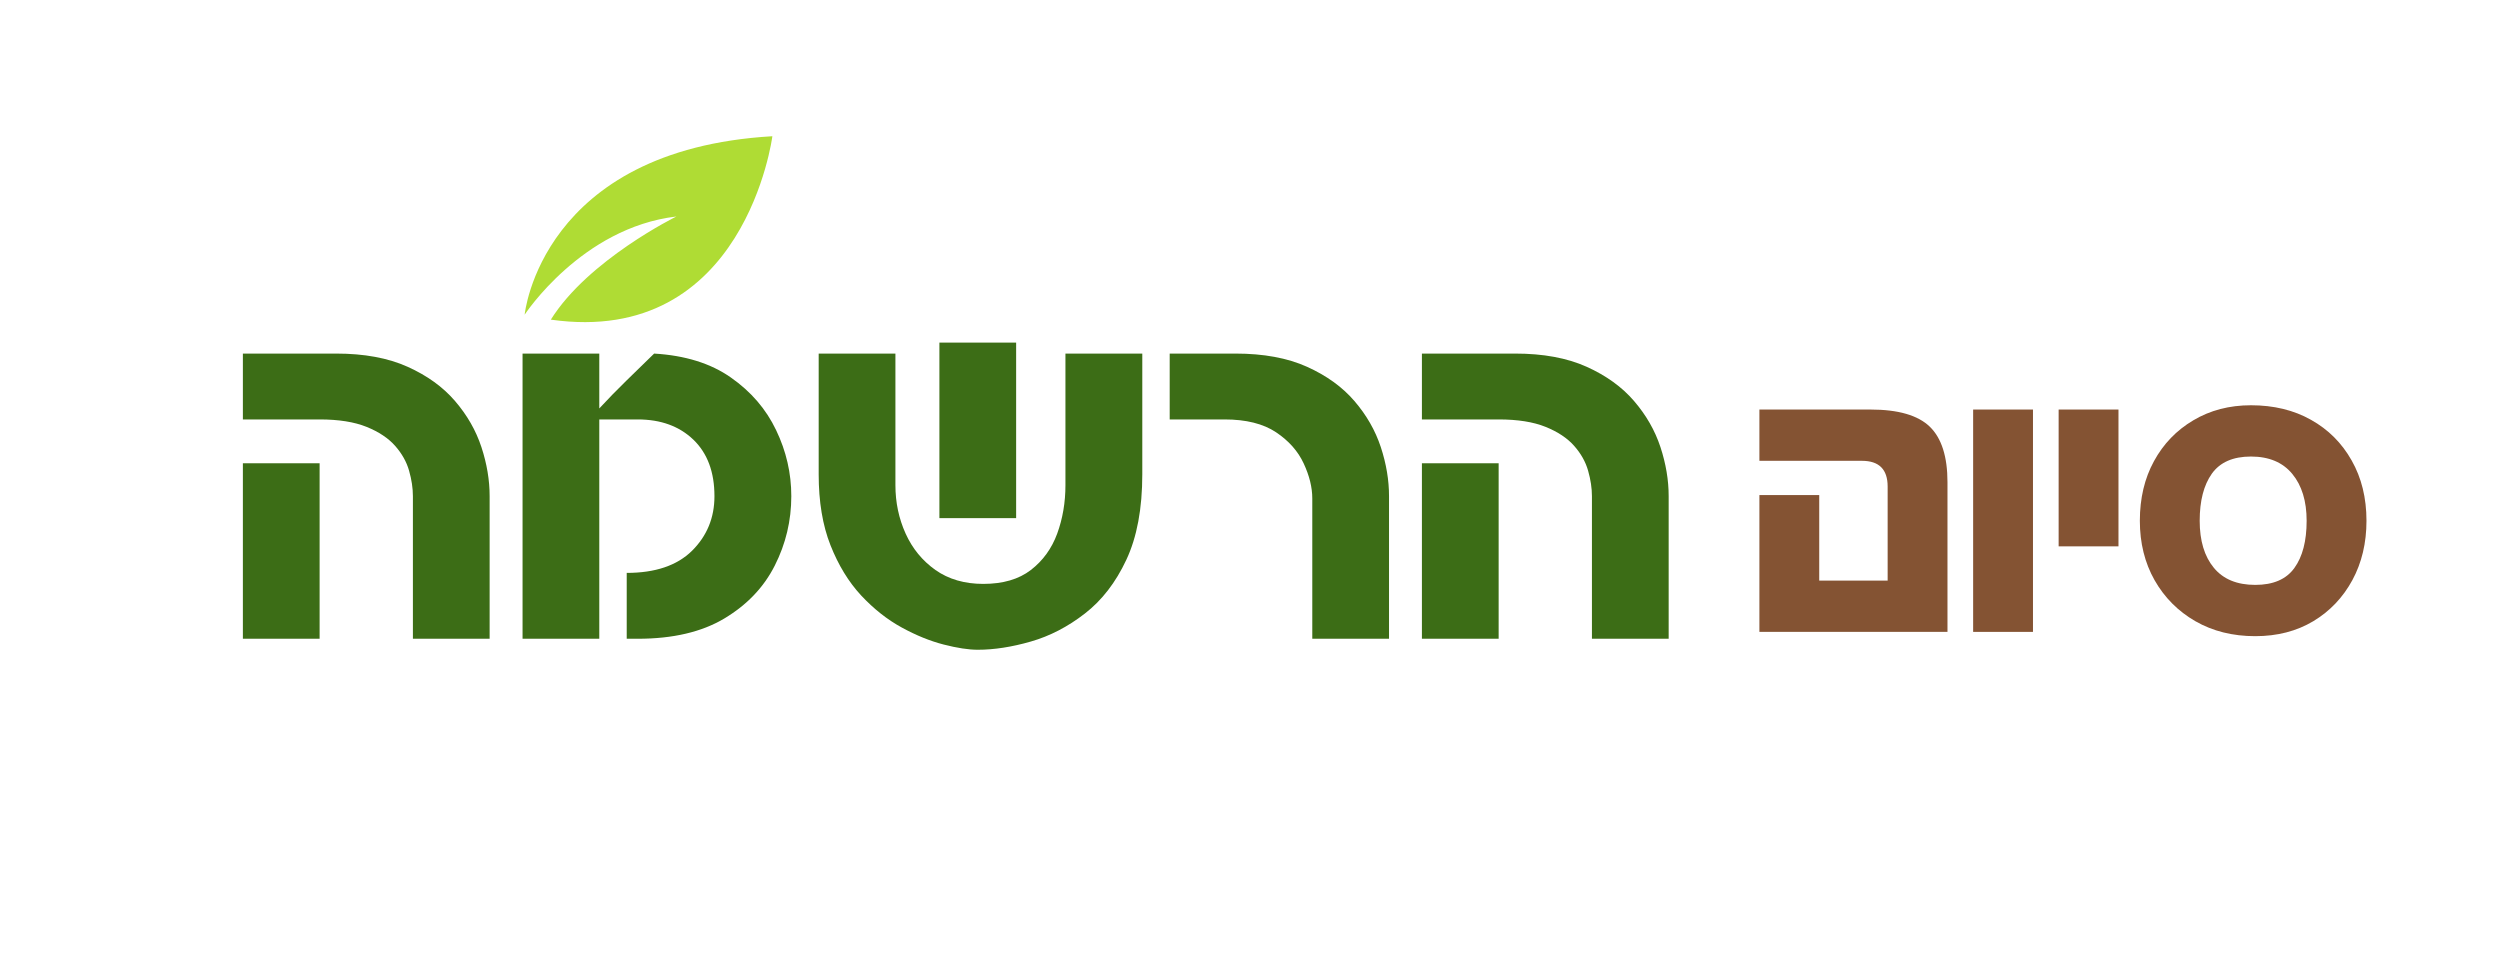
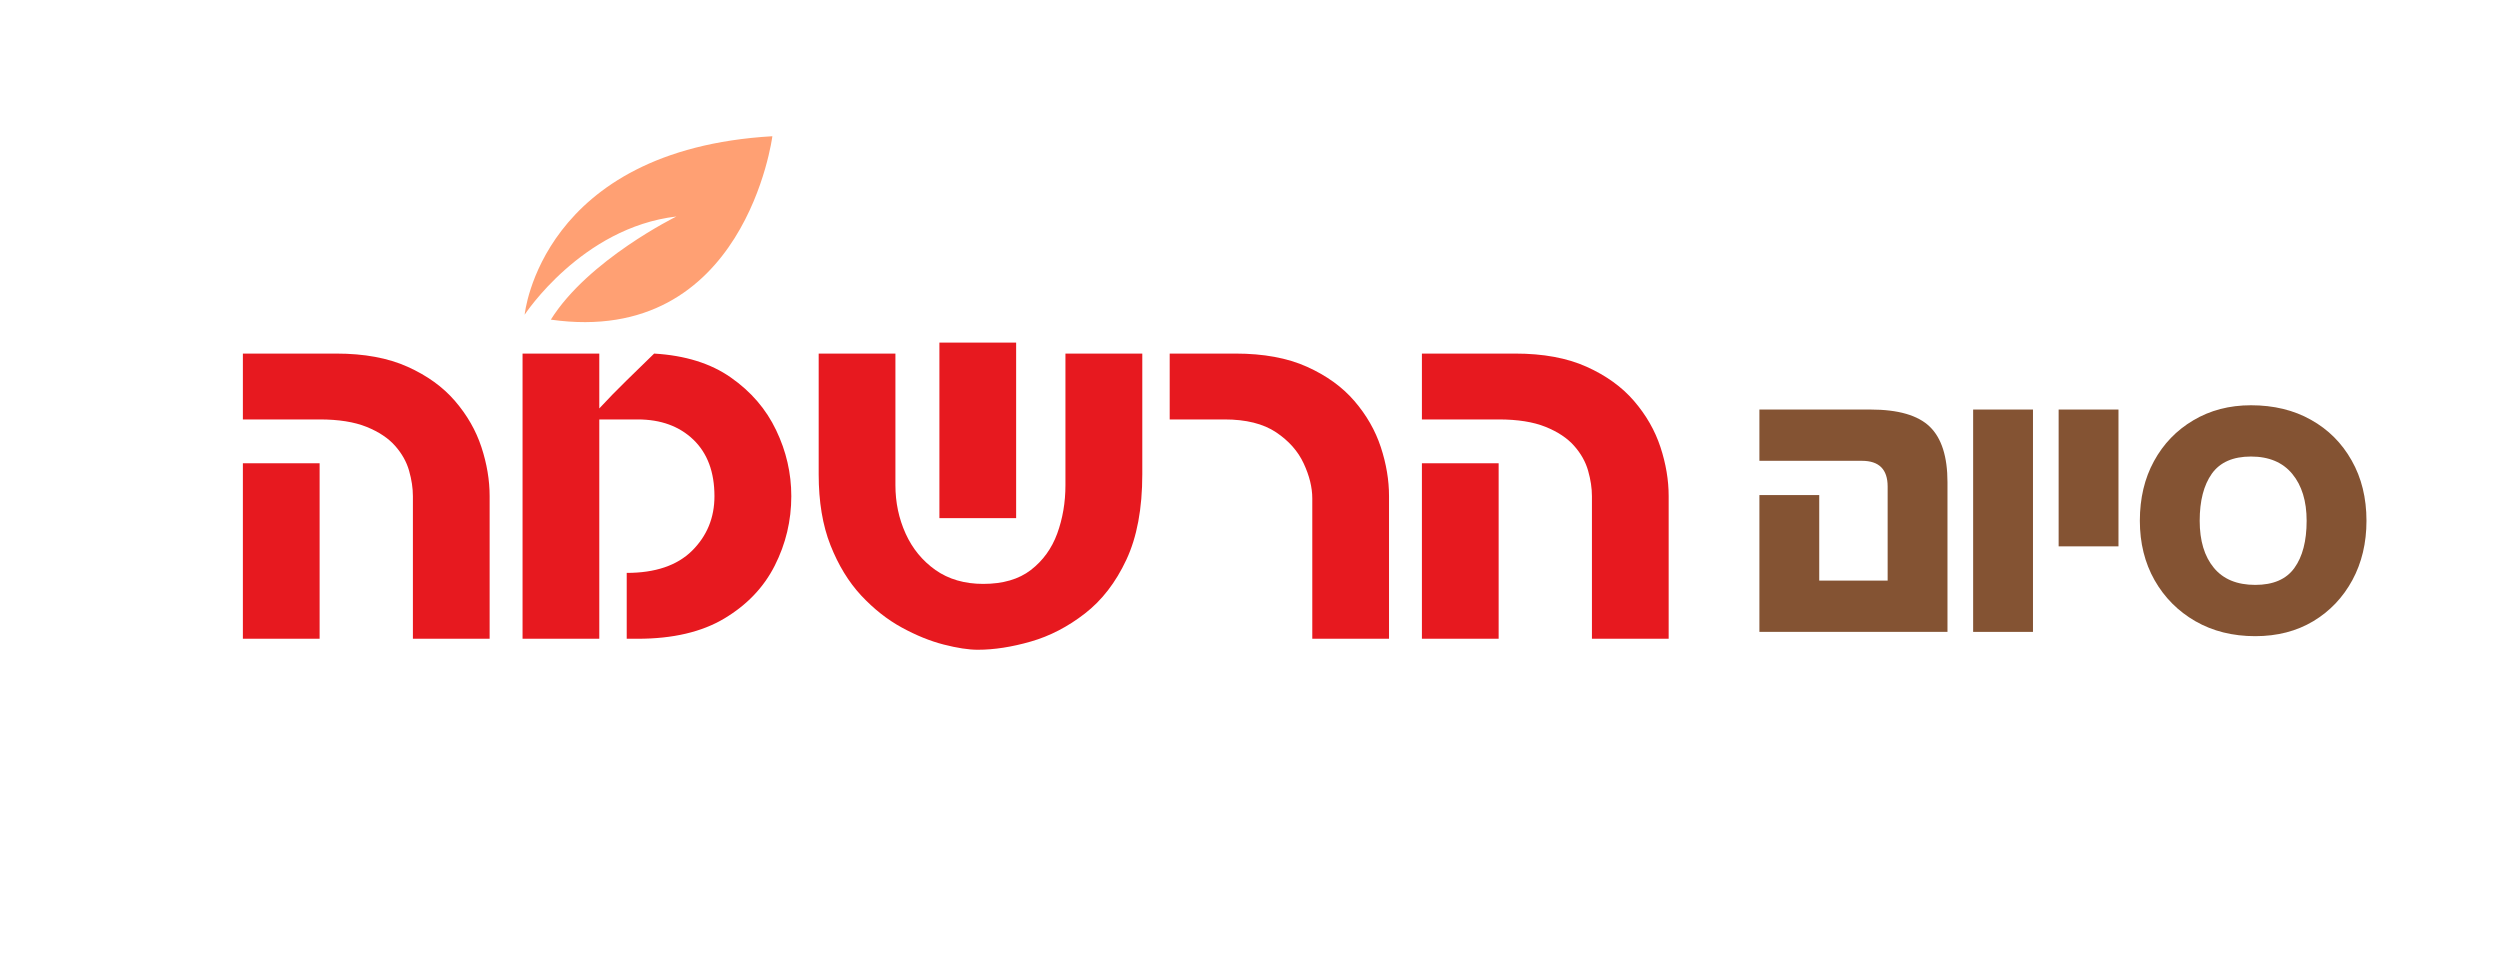
<svg xmlns="http://www.w3.org/2000/svg" width="450" zoomAndPan="magnify" viewBox="0 0 337.5 129.75" height="173" preserveAspectRatio="xMidYMid meet" version="1.0">
  <defs>
    <g />
    <clipPath id="f7e20532e2">
      <path d="M 70 18.363 L 105 18.363 L 105 44 L 70 44 Z M 70 18.363 " clip-rule="nonzero" />
    </clipPath>
  </defs>
-   <g fill="#3c6d16" fill-opacity="1">
+   <g fill="#e7191f" fill-opacity="1">
    <g transform="translate(30.56968, 86.23242)">
      <g>
        <path d="M 25.172 -19.25 C 25.172 -20.332 25 -21.477 24.656 -22.688 C 24.312 -23.895 23.68 -25.016 22.766 -26.047 C 21.848 -27.086 20.562 -27.941 18.906 -28.609 C 17.258 -29.273 15.148 -29.609 12.578 -29.609 L 2.219 -29.609 L 2.219 -38.5 L 14.812 -38.5 C 18.602 -38.5 21.816 -37.906 24.453 -36.719 C 27.098 -35.531 29.234 -33.988 30.859 -32.094 C 32.492 -30.195 33.68 -28.125 34.422 -25.875 C 35.16 -23.625 35.531 -21.414 35.531 -19.25 L 35.531 0 L 25.172 0 Z M 2.219 0 L 2.219 -23.688 L 12.578 -23.688 L 12.578 0 Z M 2.219 0 " />
      </g>
    </g>
  </g>
-   <g fill="#3c6d16" fill-opacity="1">
+   <g fill="#e7191f" fill-opacity="1">
    <g transform="translate(68.32608, 86.23242)">
      <g>
        <path d="M 2.219 0 L 2.219 -38.5 L 12.578 -38.5 L 12.578 -31.094 C 13.766 -32.375 14.988 -33.629 16.25 -34.859 C 17.508 -36.098 18.754 -37.312 19.984 -38.5 C 24.18 -38.25 27.633 -37.172 30.344 -35.266 C 33.062 -33.367 35.098 -31 36.453 -28.156 C 37.816 -25.32 38.5 -22.352 38.5 -19.25 C 38.5 -15.938 37.754 -12.812 36.266 -9.875 C 34.785 -6.945 32.516 -4.566 29.453 -2.734 C 26.398 -0.91 22.504 0 17.766 0 L 16.281 0 L 16.281 -8.891 C 20.133 -8.891 23.07 -9.883 25.094 -11.875 C 27.113 -13.875 28.125 -16.332 28.125 -19.25 C 28.125 -22.508 27.176 -25.051 25.281 -26.875 C 23.383 -28.695 20.879 -29.609 17.766 -29.609 L 12.578 -29.609 L 12.578 0 Z M 2.219 0 " />
      </g>
    </g>
  </g>
-   <g fill="#3c6d16" fill-opacity="1">
+   <g fill="#e7191f" fill-opacity="1">
    <g transform="translate(108.3034, 86.23242)">
      <g>
        <path d="M 23.688 1.484 C 22.457 1.484 20.926 1.25 19.094 0.781 C 17.27 0.312 15.383 -0.453 13.438 -1.516 C 11.488 -2.578 9.66 -4.02 7.953 -5.844 C 6.254 -7.676 4.875 -9.938 3.812 -12.625 C 2.75 -15.312 2.219 -18.504 2.219 -22.203 L 2.219 -38.5 L 12.578 -38.5 L 12.578 -20.734 C 12.578 -18.41 13.035 -16.234 13.953 -14.203 C 14.867 -12.18 16.211 -10.539 17.984 -9.281 C 19.766 -8.031 21.914 -7.406 24.438 -7.406 C 27.094 -7.406 29.234 -8.031 30.859 -9.281 C 32.492 -10.539 33.68 -12.18 34.422 -14.203 C 35.16 -16.234 35.531 -18.41 35.531 -20.734 L 35.531 -38.5 L 45.906 -38.5 L 45.906 -22.203 C 45.906 -17.566 45.188 -13.719 43.75 -10.656 C 42.32 -7.602 40.457 -5.188 38.156 -3.406 C 35.863 -1.625 33.43 -0.363 30.859 0.375 C 28.297 1.113 25.906 1.484 23.688 1.484 Z M 18.516 -16.281 L 18.516 -39.984 L 28.875 -39.984 L 28.875 -16.281 Z M 18.516 -16.281 " />
      </g>
    </g>
  </g>
-   <g fill="#3c6d16" fill-opacity="1">
+   <g fill="#e7191f" fill-opacity="1">
    <g transform="translate(156.4243, 86.23242)">
      <g>
        <path d="M 20.734 -18.953 C 20.734 -20.43 20.348 -22 19.578 -23.656 C 18.816 -25.312 17.57 -26.719 15.844 -27.875 C 14.113 -29.031 11.797 -29.609 8.891 -29.609 L 1.484 -29.609 L 1.484 -38.5 L 10.359 -38.5 C 14.16 -38.5 17.379 -37.906 20.016 -36.719 C 22.66 -35.531 24.797 -33.988 26.422 -32.094 C 28.055 -30.195 29.242 -28.125 29.984 -25.875 C 30.723 -23.625 31.094 -21.414 31.094 -19.25 L 31.094 0 L 20.734 0 Z M 20.734 -18.953 " />
      </g>
    </g>
  </g>
-   <g fill="#3c6d16" fill-opacity="1">
+   <g fill="#e7191f" fill-opacity="1">
    <g transform="translate(189.7388, 86.23242)">
      <g>
        <path d="M 25.172 -19.25 C 25.172 -20.332 25 -21.477 24.656 -22.688 C 24.312 -23.895 23.68 -25.016 22.766 -26.047 C 21.848 -27.086 20.562 -27.941 18.906 -28.609 C 17.258 -29.273 15.148 -29.609 12.578 -29.609 L 2.219 -29.609 L 2.219 -38.5 L 14.812 -38.5 C 18.602 -38.5 21.816 -37.906 24.453 -36.719 C 27.098 -35.531 29.234 -33.988 30.859 -32.094 C 32.492 -30.195 33.68 -28.125 34.422 -25.875 C 35.16 -23.625 35.531 -21.414 35.531 -19.25 L 35.531 0 L 25.172 0 Z M 2.219 0 L 2.219 -23.688 L 12.578 -23.688 L 12.578 0 Z M 2.219 0 " />
      </g>
    </g>
  </g>
  <g clip-path="url(#f7e20532e2)">
-     <path fill="#afdc34" d="M 70.828 42.484 C 70.828 42.484 78.512 30.727 91.312 29.227 C 91.312 29.227 79.395 35.086 74.363 43.152 C 100.609 46.875 104.27 18.391 104.27 18.391 C 72.984 20.215 70.828 42.484 70.828 42.484 " fill-opacity="1" fill-rule="nonzero" />
+     <path fill="#ffa073" d="M 70.828 42.484 C 70.828 42.484 78.512 30.727 91.312 29.227 C 91.312 29.227 79.395 35.086 74.363 43.152 C 100.609 46.875 104.27 18.391 104.27 18.391 C 72.984 20.215 70.828 42.484 70.828 42.484 " fill-opacity="1" fill-rule="nonzero" />
  </g>
  <g fill="#845333" fill-opacity="1">
    <g transform="translate(235.7848, 85.30445)">
      <g>
        <path d="M 1.734 0 L 1.734 -18.469 L 9.812 -18.469 L 9.812 -6.922 L 19.047 -6.922 L 19.047 -19.625 C 19.047 -21.938 17.891 -23.094 15.578 -23.094 L 1.734 -23.094 L 1.734 -30.016 L 16.734 -30.016 C 20.473 -30.016 23.141 -29.242 24.734 -27.703 C 26.328 -26.16 27.125 -23.66 27.125 -20.203 L 27.125 0 Z M 1.734 0 " />
      </g>
    </g>
  </g>
  <g fill="#845333" fill-opacity="1">
    <g transform="translate(264.64, 85.30445)">
      <g>
        <path d="M 1.734 0 L 1.734 -30.016 L 9.812 -30.016 L 9.812 0 Z M 1.734 0 " />
      </g>
    </g>
  </g>
  <g fill="#845333" fill-opacity="1">
    <g transform="translate(276.1821, 85.30445)">
      <g>
        <path d="M 1.734 -11.547 L 1.734 -30.016 L 9.812 -30.016 L 9.812 -11.547 Z M 1.734 -11.547 " />
      </g>
    </g>
  </g>
  <g fill="#845333" fill-opacity="1">
    <g transform="translate(287.7242, 85.30445)">
      <g>
        <path d="M 16.734 0.578 C 13.691 0.578 11 -0.094 8.656 -1.438 C 6.312 -2.789 4.473 -4.641 3.141 -6.984 C 1.816 -9.328 1.156 -12 1.156 -15 C 1.156 -18.039 1.789 -20.723 3.062 -23.047 C 4.332 -25.379 6.102 -27.219 8.375 -28.562 C 10.645 -29.914 13.238 -30.594 16.156 -30.594 C 19.238 -30.594 21.941 -29.938 24.266 -28.625 C 26.598 -27.32 28.426 -25.492 29.75 -23.141 C 31.082 -20.797 31.75 -18.082 31.75 -15 C 31.75 -12 31.113 -9.328 29.844 -6.984 C 28.57 -4.641 26.812 -2.789 24.562 -1.438 C 22.312 -0.094 19.703 0.578 16.734 0.578 Z M 9.234 -15 C 9.234 -12.312 9.867 -10.195 11.141 -8.656 C 12.41 -7.113 14.273 -6.344 16.734 -6.344 C 19.16 -6.344 20.922 -7.102 22.016 -8.625 C 23.117 -10.145 23.672 -12.27 23.672 -15 C 23.672 -17.656 23.023 -19.766 21.734 -21.328 C 20.441 -22.891 18.582 -23.672 16.156 -23.672 C 13.738 -23.672 11.977 -22.898 10.875 -21.359 C 9.781 -19.816 9.234 -17.695 9.234 -15 Z M 9.234 -15 " />
      </g>
    </g>
  </g>
</svg>
